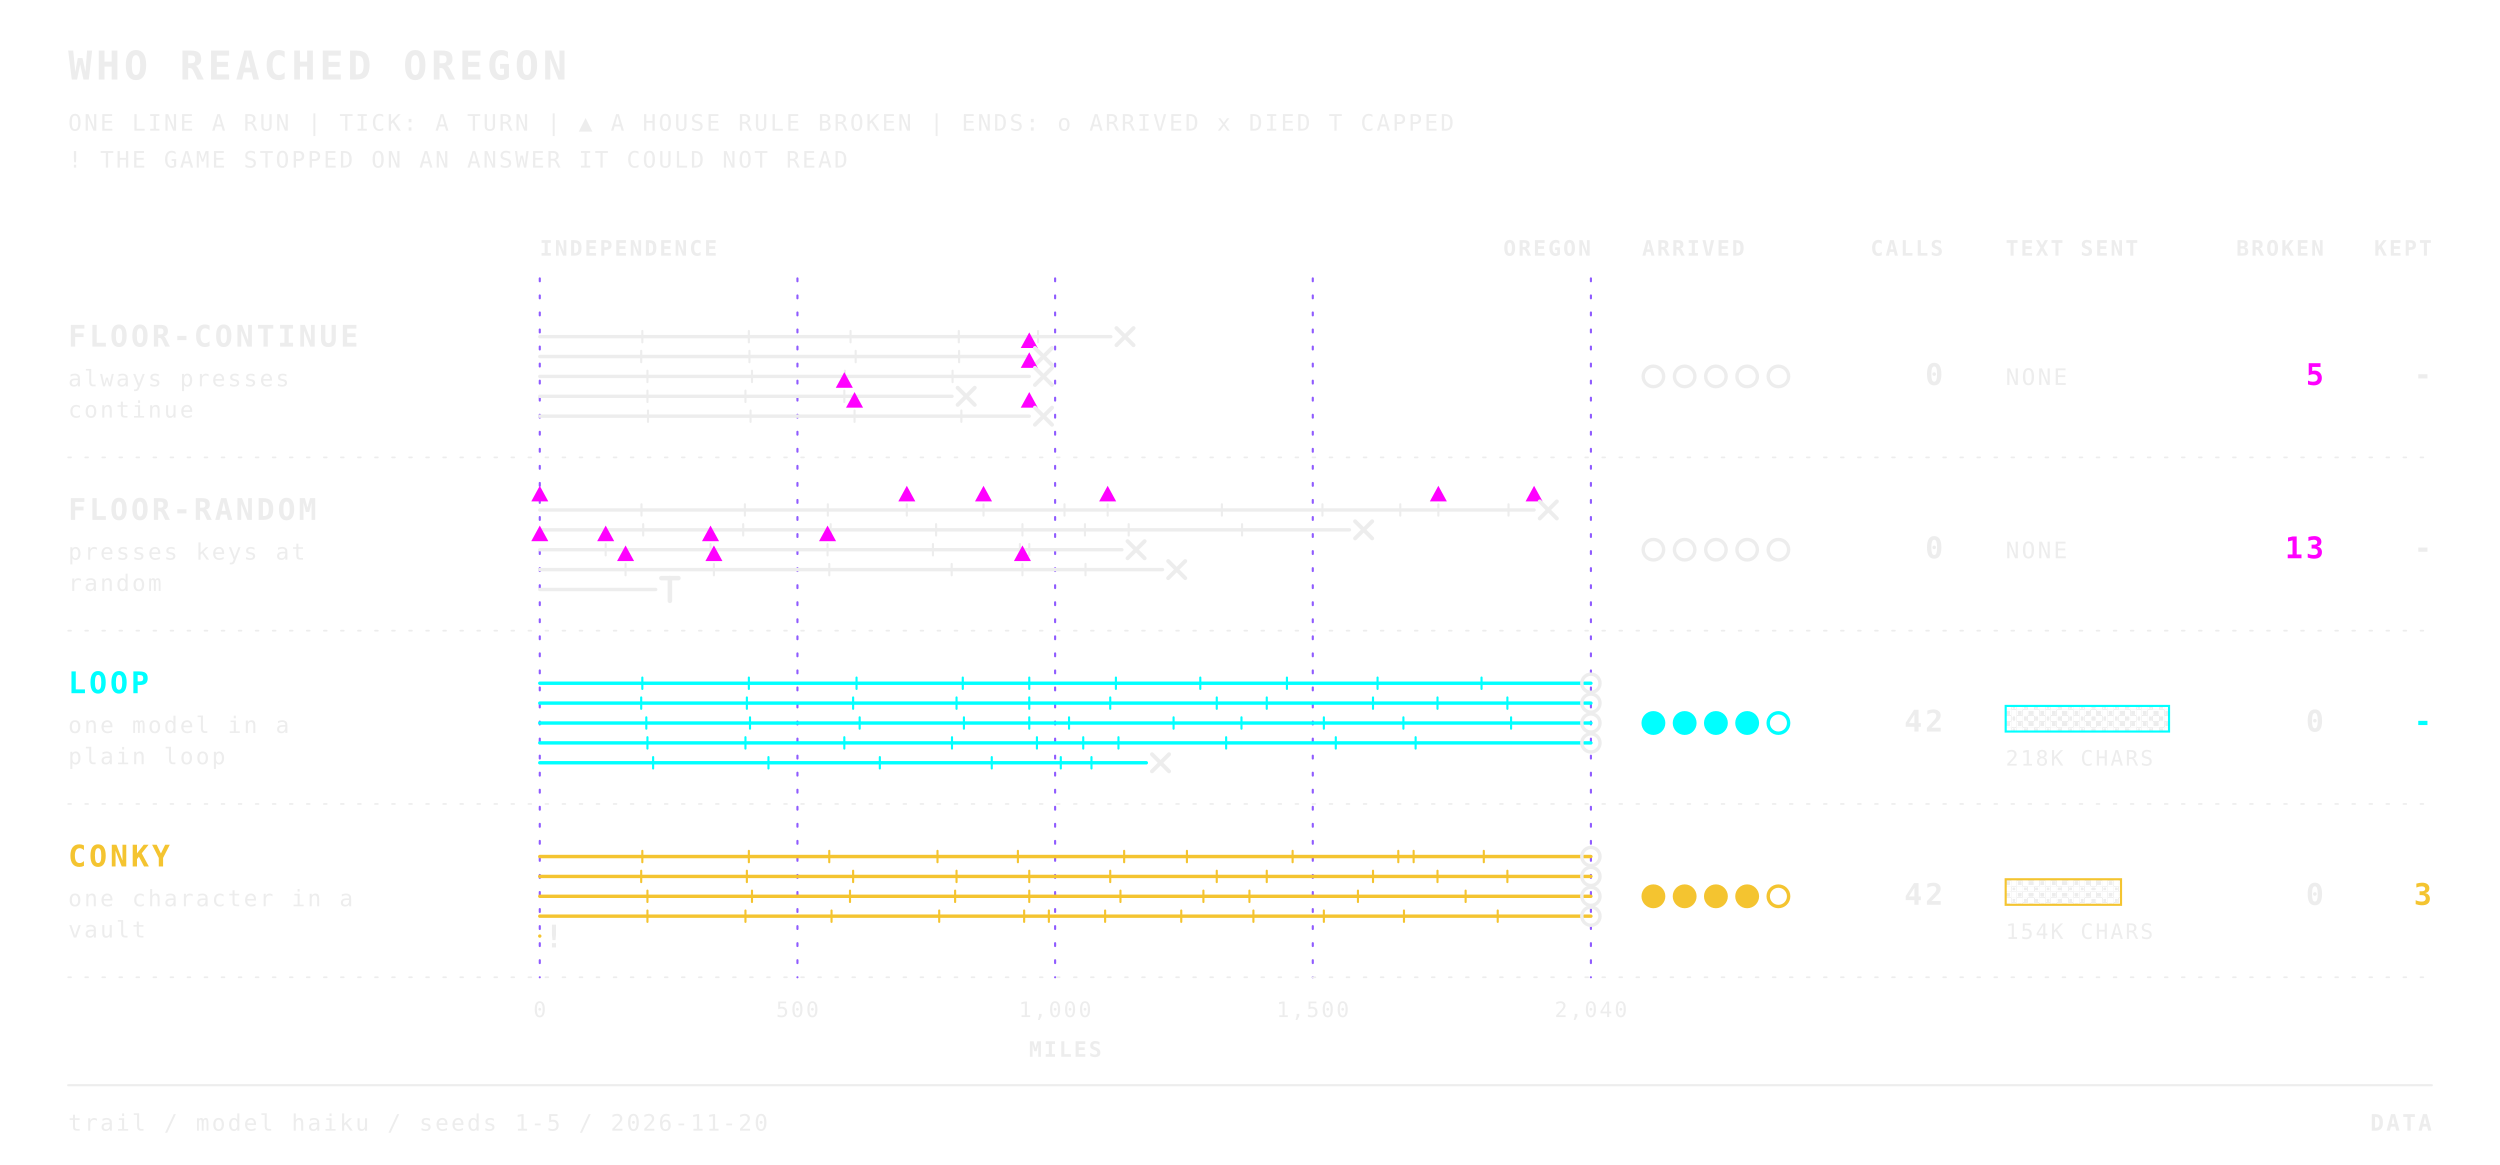
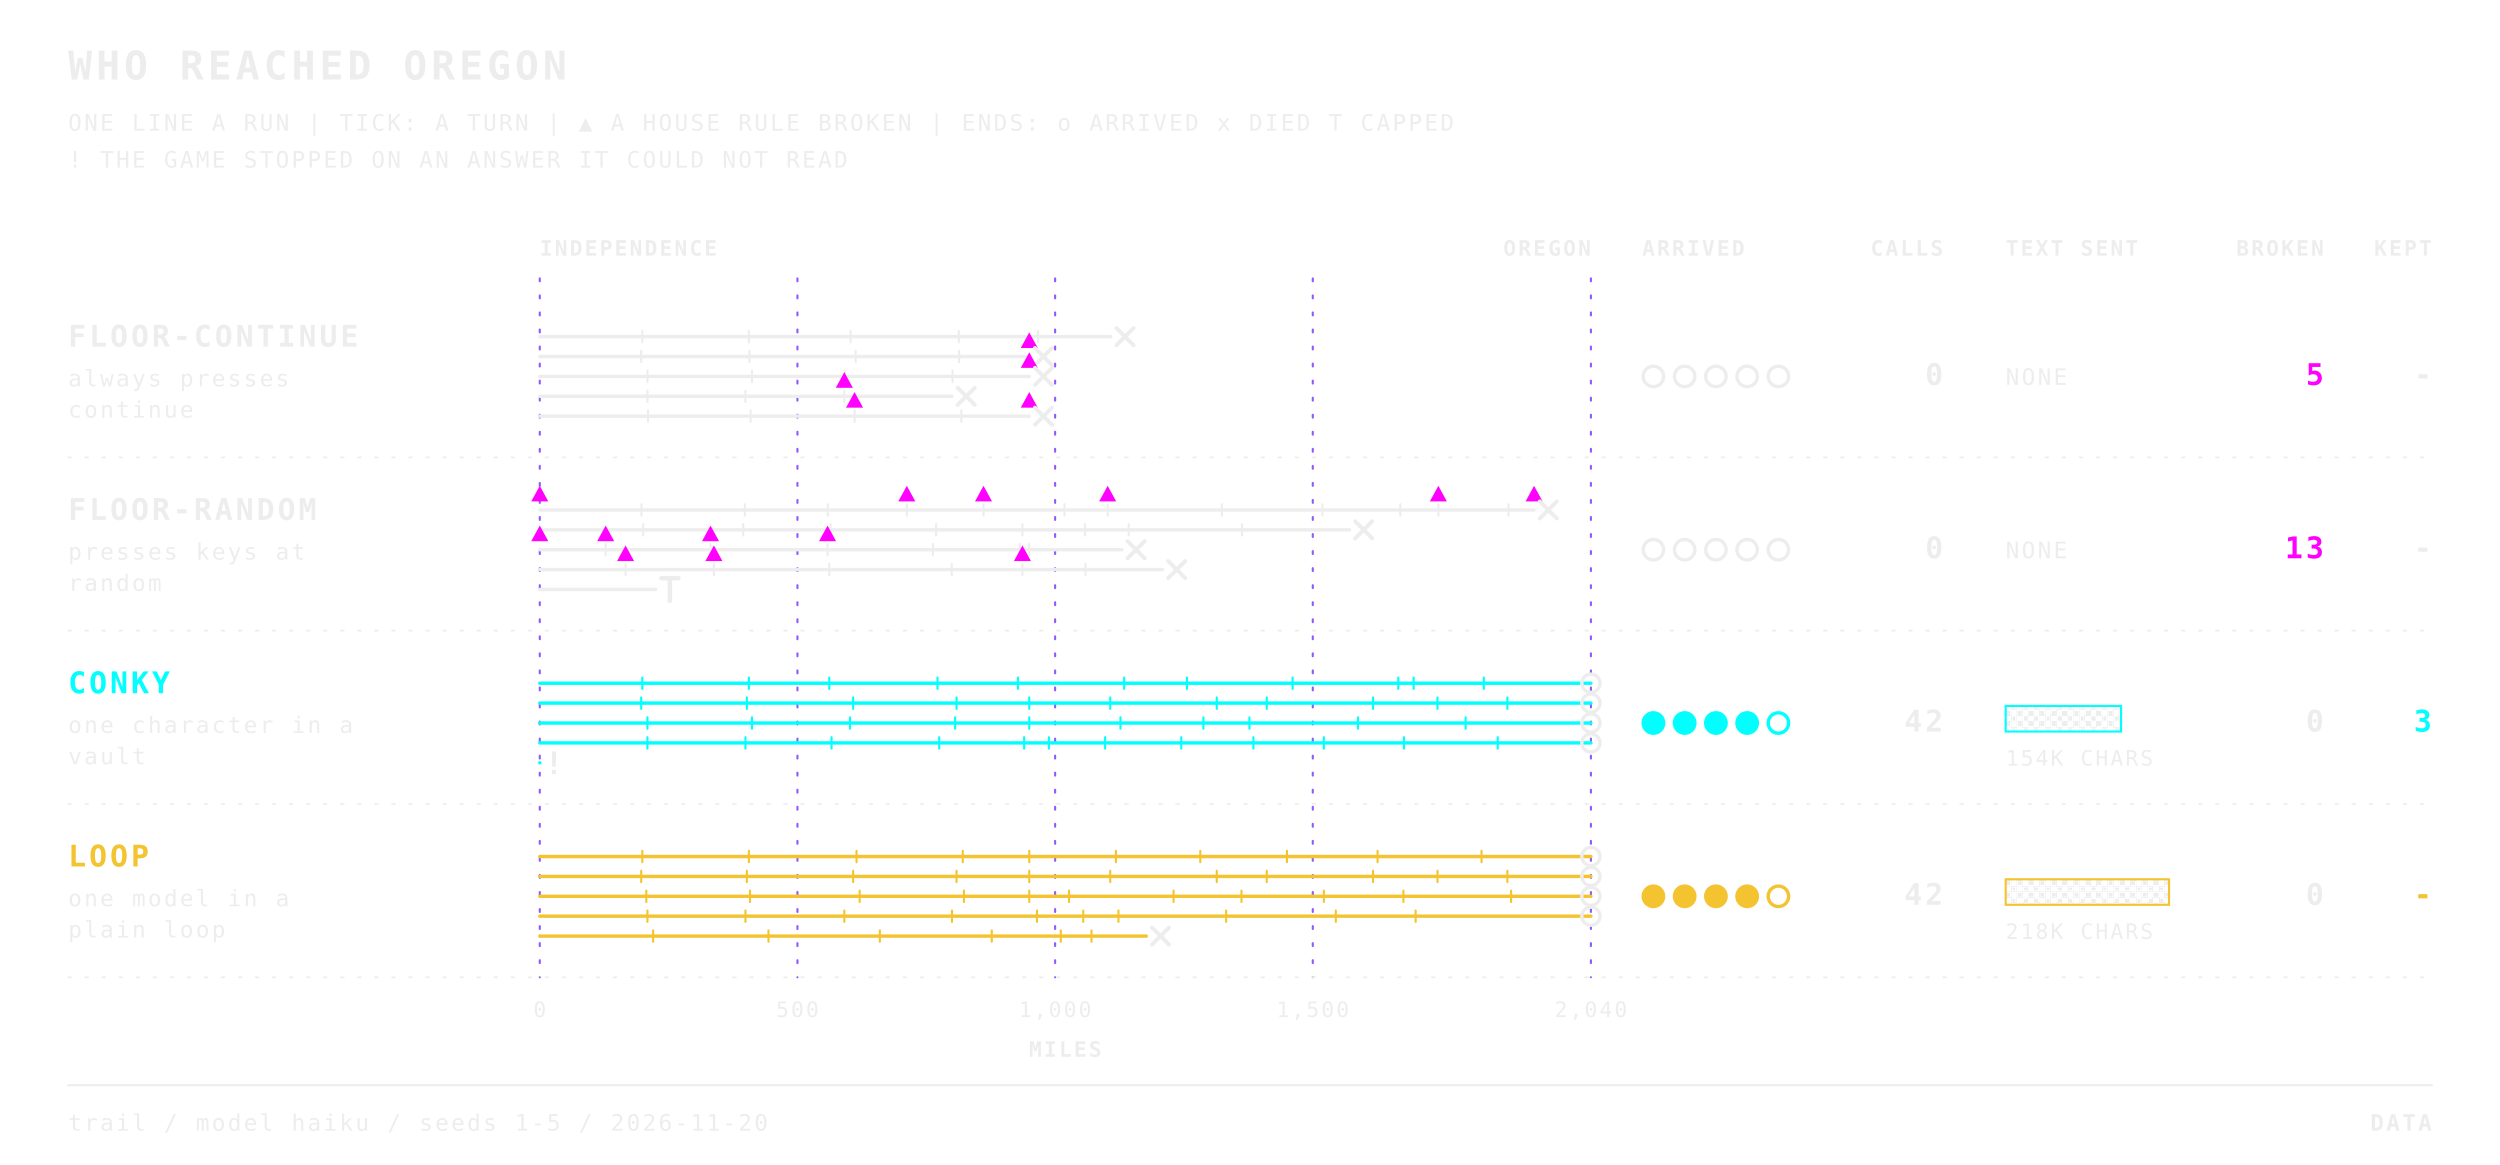
- <svg xmlns="http://www.w3.org/2000/svg" width="880" height="410" viewBox="0 0 880 410" font-family="ui-monospace, SFMono-Regular, Menlo, Consolas, monospace" stroke-linecap="round" letter-spacing=".1em" role="img" aria-label="Where each run ended on the road to Oregon, one row per arm">
+ <svg xmlns="http://www.w3.org/2000/svg" width="880" height="410" viewBox="0 0 880 410" font-family="ui-monospace, SFMono-Regular, Menlo, Consolas, monospace" stroke-linecap="round" letter-spacing=".1em" role="img" aria-label="Where each run ended on the way to Oregon, one row per arm">
  <defs>
    <pattern id="half" width="4" height="4" patternUnits="userSpaceOnUse">
      <path d="M0 0h2v2h-2zM2 2h2v2h-2z" fill="#EDEDED" shape-rendering="crispEdges" />
    </pattern>
  </defs>
  <text x="24.0" y="28.0" font-size="14" text-anchor="start" opacity="1.0" font-weight="bold" fill="#EDEDED">WHO REACHED OREGON</text>
  <text x="24.0" y="46.0" font-size="8" text-anchor="start" opacity="1.0" font-weight="normal" fill="#EDEDED">ONE LINE A RUN | TICK: A TURN | ▲ A HOUSE RULE BROKEN | ENDS: o ARRIVED  x DIED  T CAPPED</text>
  <text x="24.0" y="59.0" font-size="8" text-anchor="start" opacity="1.0" font-weight="normal" fill="#EDEDED">!  THE GAME STOPPED ON AN ANSWER IT COULD NOT READ</text>
  <line x1="24.0" y1="382.0" x2="856.0" y2="382.0" stroke="#EDEDED" stroke-width="0.75" opacity="1.0" />
  <text x="24.0" y="398.0" font-size="8" text-anchor="start" opacity="1.0" font-weight="normal" fill="#EDEDED">trail / model haiku / seeds 1-5 / 2026-11-20</text>
  <text x="856.0" y="398.0" font-size="8" text-anchor="end" opacity="1.0" font-weight="bold" fill="#EDEDED">DATA</text>
  <text x="578.0" y="90.0" font-size="7.5" text-anchor="start" opacity="1.0" font-weight="bold" fill="#EDEDED">ARRIVED</text>
  <text x="684.0" y="90.0" font-size="7.5" text-anchor="end" opacity="1.0" font-weight="bold" fill="#EDEDED">CALLS</text>
  <text x="706.0" y="90.0" font-size="7.5" text-anchor="start" opacity="1.0" font-weight="bold" fill="#EDEDED">TEXT SENT</text>
  <text x="818.0" y="90.0" font-size="7.5" text-anchor="end" opacity="1.0" font-weight="bold" fill="#EDEDED">BROKEN</text>
  <text x="856.0" y="90.0" font-size="7.5" text-anchor="end" opacity="1.0" font-weight="bold" fill="#EDEDED">KEPT</text>
  <text x="190.0" y="90.0" font-size="7.5" text-anchor="start" opacity="1.0" font-weight="bold" fill="#EDEDED">INDEPENDENCE</text>
  <text x="560.0" y="90.0" font-size="7.5" text-anchor="end" opacity="1.0" font-weight="bold" fill="#EDEDED">OREGON</text>
  <line x1="190.0" y1="98.0" x2="190.0" y2="344.0" stroke="#8F5BFF" stroke-width="0.75" opacity="1.0" stroke-dasharray="1 5" />
  <text x="190.0" y="358.0" font-size="7.5" text-anchor="middle" opacity="1.0" font-weight="normal" fill="#EDEDED">0</text>
  <line x1="280.7" y1="98.0" x2="280.7" y2="344.0" stroke="#8F5BFF" stroke-width="0.75" opacity="1.0" stroke-dasharray="1 5" />
  <text x="280.7" y="358.0" font-size="7.5" text-anchor="middle" opacity="1.0" font-weight="normal" fill="#EDEDED">500</text>
  <line x1="371.4" y1="98.0" x2="371.4" y2="344.0" stroke="#8F5BFF" stroke-width="0.75" opacity="1.0" stroke-dasharray="1 5" />
  <text x="371.4" y="358.0" font-size="7.5" text-anchor="middle" opacity="1.0" font-weight="normal" fill="#EDEDED">1,000</text>
  <line x1="462.1" y1="98.0" x2="462.1" y2="344.0" stroke="#8F5BFF" stroke-width="0.75" opacity="1.0" stroke-dasharray="1 5" />
  <text x="462.1" y="358.0" font-size="7.5" text-anchor="middle" opacity="1.0" font-weight="normal" fill="#EDEDED">1,500</text>
  <line x1="560.0" y1="98.0" x2="560.0" y2="344.0" stroke="#8F5BFF" stroke-width="0.75" opacity="1.0" stroke-dasharray="1 5" />
  <text x="560.0" y="358.0" font-size="7.5" text-anchor="middle" opacity="1.0" font-weight="normal" fill="#EDEDED">2,040</text>
  <text x="375.0" y="372.0" font-size="7.5" text-anchor="middle" opacity="1.0" font-weight="bold" fill="#EDEDED">MILES</text>
  <line x1="24.0" y1="161.0" x2="856.0" y2="161.0" stroke="#EDEDED" stroke-width="0.6" opacity="1.0" stroke-dasharray="1 5" />
  <text x="24.0" y="122.0" font-size="10.5" text-anchor="start" opacity="1.0" font-weight="bold" fill="#EDEDED">FLOOR-CONTINUE</text>
  <text x="24.0" y="136.0" font-size="8" text-anchor="start" opacity="1.0" font-weight="normal" fill="#EDEDED">always presses</text>
  <text x="24.0" y="147.0" font-size="8" text-anchor="start" opacity="1.0" font-weight="normal" fill="#EDEDED">continue</text>
  <line x1="190.0" y1="118.5" x2="391.0" y2="118.5" stroke="#EDEDED" stroke-width="1.2" opacity="1.0" />
  <line x1="226.1" y1="116.5" x2="226.1" y2="120.5" stroke="#EDEDED" stroke-width="0.75" opacity="1.0" />
  <line x1="263.6" y1="116.5" x2="263.6" y2="120.5" stroke="#EDEDED" stroke-width="0.75" opacity="1.0" />
  <line x1="299.4" y1="116.5" x2="299.4" y2="120.5" stroke="#EDEDED" stroke-width="0.75" opacity="1.0" />
  <line x1="337.5" y1="116.5" x2="337.5" y2="120.5" stroke="#EDEDED" stroke-width="0.75" opacity="1.0" />
  <line x1="365.4" y1="116.5" x2="365.4" y2="120.5" stroke="#EDEDED" stroke-width="0.75" opacity="1.0" />
  <line x1="393.0" y1="115.5" x2="399.0" y2="121.5" stroke="#EDEDED" stroke-width="1.4" opacity="1.0" />
  <line x1="393.0" y1="121.5" x2="399.0" y2="115.5" stroke="#EDEDED" stroke-width="1.4" opacity="1.0" />
  <line x1="190.0" y1="125.5" x2="362.3" y2="125.5" stroke="#EDEDED" stroke-width="1.2" opacity="1.0" />
  <line x1="225.7" y1="123.5" x2="225.7" y2="127.5" stroke="#EDEDED" stroke-width="0.75" opacity="1.0" />
  <line x1="263.8" y1="123.5" x2="263.8" y2="127.5" stroke="#EDEDED" stroke-width="0.75" opacity="1.0" />
  <line x1="301.2" y1="123.5" x2="301.2" y2="127.5" stroke="#EDEDED" stroke-width="0.75" opacity="1.0" />
  <line x1="337.6" y1="123.5" x2="337.6" y2="127.5" stroke="#EDEDED" stroke-width="0.75" opacity="1.0" />
  <path d="M359.3,122.5 h6 l-3,-5.5 Z" fill="#FF00FF" stroke="none" />
  <line x1="364.3" y1="122.5" x2="370.3" y2="128.5" stroke="#EDEDED" stroke-width="1.4" opacity="1.0" />
  <line x1="364.3" y1="128.5" x2="370.3" y2="122.5" stroke="#EDEDED" stroke-width="1.4" opacity="1.0" />
  <line x1="190.0" y1="132.5" x2="362.3" y2="132.5" stroke="#EDEDED" stroke-width="1.2" opacity="1.0" />
  <line x1="227.9" y1="130.5" x2="227.9" y2="134.5" stroke="#EDEDED" stroke-width="0.75" opacity="1.0" />
  <line x1="264.7" y1="130.5" x2="264.7" y2="134.5" stroke="#EDEDED" stroke-width="0.75" opacity="1.0" />
  <line x1="297.4" y1="130.5" x2="297.4" y2="134.5" stroke="#EDEDED" stroke-width="0.75" opacity="1.0" />
  <line x1="335.3" y1="130.5" x2="335.3" y2="134.5" stroke="#EDEDED" stroke-width="0.75" opacity="1.0" />
  <path d="M359.3,129.5 h6 l-3,-5.5 Z" fill="#FF00FF" stroke="none" />
  <line x1="364.3" y1="129.5" x2="370.3" y2="135.5" stroke="#EDEDED" stroke-width="1.4" opacity="1.0" />
  <line x1="364.3" y1="135.5" x2="370.3" y2="129.5" stroke="#EDEDED" stroke-width="1.4" opacity="1.0" />
  <line x1="190.0" y1="139.5" x2="335.1" y2="139.5" stroke="#EDEDED" stroke-width="1.2" opacity="1.0" />
  <line x1="227.9" y1="137.5" x2="227.9" y2="141.5" stroke="#EDEDED" stroke-width="0.75" opacity="1.0" />
  <line x1="262.4" y1="137.5" x2="262.4" y2="141.5" stroke="#EDEDED" stroke-width="0.75" opacity="1.0" />
  <line x1="297.2" y1="137.5" x2="297.2" y2="141.5" stroke="#EDEDED" stroke-width="0.75" opacity="1.0" />
  <path d="M294.2,136.5 h6 l-3,-5.5 Z" fill="#FF00FF" stroke="none" />
  <line x1="337.1" y1="136.5" x2="343.1" y2="142.5" stroke="#EDEDED" stroke-width="1.4" opacity="1.0" />
  <line x1="337.1" y1="142.5" x2="343.1" y2="136.5" stroke="#EDEDED" stroke-width="1.4" opacity="1.0" />
  <line x1="190.0" y1="146.5" x2="362.3" y2="146.5" stroke="#EDEDED" stroke-width="1.2" opacity="1.0" />
  <line x1="228.1" y1="144.5" x2="228.1" y2="148.5" stroke="#EDEDED" stroke-width="0.75" opacity="1.0" />
  <line x1="264.2" y1="144.5" x2="264.2" y2="148.5" stroke="#EDEDED" stroke-width="0.75" opacity="1.0" />
  <line x1="300.8" y1="144.5" x2="300.8" y2="148.5" stroke="#EDEDED" stroke-width="0.75" opacity="1.0" />
  <line x1="338.4" y1="144.5" x2="338.4" y2="148.5" stroke="#EDEDED" stroke-width="0.75" opacity="1.0" />
  <path d="M297.8,143.5 h6 l-3,-5.5 Z" fill="#FF00FF" stroke="none" />
  <path d="M359.3,143.5 h6 l-3,-5.5 Z" fill="#FF00FF" stroke="none" />
  <line x1="364.3" y1="143.5" x2="370.3" y2="149.5" stroke="#EDEDED" stroke-width="1.4" opacity="1.0" />
  <line x1="364.3" y1="149.5" x2="370.3" y2="143.5" stroke="#EDEDED" stroke-width="1.4" opacity="1.0" />
  <circle cx="582.0" cy="132.5" r="3.6" fill="none" stroke="#EDEDED" stroke-width="1.2" />
  <circle cx="593.0" cy="132.5" r="3.6" fill="none" stroke="#EDEDED" stroke-width="1.2" />
  <circle cx="604.0" cy="132.5" r="3.6" fill="none" stroke="#EDEDED" stroke-width="1.2" />
  <circle cx="615.0" cy="132.5" r="3.6" fill="none" stroke="#EDEDED" stroke-width="1.2" />
  <circle cx="626.0" cy="132.5" r="3.6" fill="none" stroke="#EDEDED" stroke-width="1.2" />
  <text x="684.0" y="135.5" font-size="10.5" text-anchor="end" opacity="1.0" font-weight="bold" fill="#EDEDED">0</text>
  <text x="706.0" y="135.5" font-size="8" text-anchor="start" opacity="1.0" font-weight="normal" fill="#EDEDED">NONE</text>
  <text x="818.0" y="135.5" font-size="10.5" text-anchor="end" opacity="1.0" font-weight="bold" fill="#FF00FF">5</text>
  <text x="856.0" y="135.5" font-size="10.5" text-anchor="end" opacity="1.0" font-weight="bold" fill="#EDEDED">-</text>
  <line x1="24.0" y1="222.0" x2="856.0" y2="222.0" stroke="#EDEDED" stroke-width="0.6" opacity="1.0" stroke-dasharray="1 5" />
  <text x="24.0" y="183.0" font-size="10.5" text-anchor="start" opacity="1.0" font-weight="bold" fill="#EDEDED">FLOOR-RANDOM</text>
  <text x="24.0" y="197.0" font-size="8" text-anchor="start" opacity="1.0" font-weight="normal" fill="#EDEDED">presses keys at</text>
  <text x="24.0" y="208.0" font-size="8" text-anchor="start" opacity="1.0" font-weight="normal" fill="#EDEDED">random</text>
  <line x1="190.0" y1="179.5" x2="540.0" y2="179.5" stroke="#EDEDED" stroke-width="1.2" opacity="1.0" />
  <line x1="225.8" y1="177.5" x2="225.8" y2="181.5" stroke="#EDEDED" stroke-width="0.75" opacity="1.0" />
  <line x1="262.2" y1="177.5" x2="262.2" y2="181.5" stroke="#EDEDED" stroke-width="0.75" opacity="1.0" />
  <line x1="291.4" y1="177.5" x2="291.4" y2="181.5" stroke="#EDEDED" stroke-width="0.75" opacity="1.0" />
  <line x1="319.2" y1="177.5" x2="319.2" y2="181.5" stroke="#EDEDED" stroke-width="0.75" opacity="1.0" />
  <line x1="346.2" y1="177.5" x2="346.2" y2="181.5" stroke="#EDEDED" stroke-width="0.75" opacity="1.0" />
  <line x1="374.7" y1="177.5" x2="374.7" y2="181.5" stroke="#EDEDED" stroke-width="0.75" opacity="1.0" />
  <line x1="389.9" y1="177.5" x2="389.9" y2="181.5" stroke="#EDEDED" stroke-width="0.75" opacity="1.0" />
  <line x1="430.1" y1="177.5" x2="430.1" y2="181.5" stroke="#EDEDED" stroke-width="0.75" opacity="1.0" />
  <line x1="465.5" y1="177.5" x2="465.5" y2="181.5" stroke="#EDEDED" stroke-width="0.75" opacity="1.0" />
  <line x1="492.9" y1="177.5" x2="492.9" y2="181.5" stroke="#EDEDED" stroke-width="0.75" opacity="1.0" />
  <line x1="506.3" y1="177.5" x2="506.3" y2="181.5" stroke="#EDEDED" stroke-width="0.75" opacity="1.0" />
  <line x1="531.0" y1="177.5" x2="531.0" y2="181.5" stroke="#EDEDED" stroke-width="0.75" opacity="1.0" />
  <path d="M187.0,176.5 h6 l-3,-5.5 Z" fill="#FF00FF" stroke="none" />
  <path d="M316.2,176.5 h6 l-3,-5.5 Z" fill="#FF00FF" stroke="none" />
  <path d="M343.2,176.5 h6 l-3,-5.5 Z" fill="#FF00FF" stroke="none" />
  <path d="M386.9,176.5 h6 l-3,-5.5 Z" fill="#FF00FF" stroke="none" />
  <path d="M503.3,176.5 h6 l-3,-5.5 Z" fill="#FF00FF" stroke="none" />
  <path d="M537.0,176.5 h6 l-3,-5.5 Z" fill="#FF00FF" stroke="none" />
  <line x1="542.0" y1="176.5" x2="548.0" y2="182.5" stroke="#EDEDED" stroke-width="1.4" opacity="1.0" />
  <line x1="542.0" y1="182.5" x2="548.0" y2="176.5" stroke="#EDEDED" stroke-width="1.4" opacity="1.0" />
  <line x1="190.0" y1="186.5" x2="475.0" y2="186.5" stroke="#EDEDED" stroke-width="1.2" opacity="1.0" />
  <line x1="226.4" y1="184.5" x2="226.4" y2="188.5" stroke="#EDEDED" stroke-width="0.75" opacity="1.0" />
  <line x1="261.6" y1="184.5" x2="261.6" y2="188.5" stroke="#EDEDED" stroke-width="0.75" opacity="1.0" />
  <line x1="292.4" y1="184.5" x2="292.4" y2="188.5" stroke="#EDEDED" stroke-width="0.75" opacity="1.0" />
  <line x1="329.5" y1="184.5" x2="329.5" y2="188.5" stroke="#EDEDED" stroke-width="0.75" opacity="1.0" />
  <line x1="359.9" y1="184.5" x2="359.9" y2="188.5" stroke="#EDEDED" stroke-width="0.75" opacity="1.0" />
  <line x1="381.9" y1="184.5" x2="381.9" y2="188.5" stroke="#EDEDED" stroke-width="0.75" opacity="1.0" />
  <line x1="397.3" y1="184.5" x2="397.3" y2="188.5" stroke="#EDEDED" stroke-width="0.75" opacity="1.0" />
  <line x1="437.2" y1="184.5" x2="437.2" y2="188.5" stroke="#EDEDED" stroke-width="0.75" opacity="1.0" />
  <line x1="477.0" y1="183.5" x2="483.0" y2="189.5" stroke="#EDEDED" stroke-width="1.4" opacity="1.0" />
  <line x1="477.0" y1="189.5" x2="483.0" y2="183.5" stroke="#EDEDED" stroke-width="1.4" opacity="1.0" />
  <line x1="190.0" y1="193.5" x2="394.9" y2="193.5" stroke="#EDEDED" stroke-width="1.2" opacity="1.0" />
  <line x1="213.2" y1="191.5" x2="213.2" y2="195.5" stroke="#EDEDED" stroke-width="0.75" opacity="1.0" />
  <line x1="250.1" y1="191.5" x2="250.1" y2="195.5" stroke="#EDEDED" stroke-width="0.75" opacity="1.0" />
  <line x1="291.3" y1="191.5" x2="291.3" y2="195.5" stroke="#EDEDED" stroke-width="0.75" opacity="1.0" />
  <line x1="328.4" y1="191.5" x2="328.4" y2="195.5" stroke="#EDEDED" stroke-width="0.75" opacity="1.0" />
  <line x1="359.0" y1="191.5" x2="359.0" y2="195.5" stroke="#EDEDED" stroke-width="0.75" opacity="1.0" />
  <line x1="362.3" y1="191.5" x2="362.3" y2="195.5" stroke="#EDEDED" stroke-width="0.75" opacity="1.0" />
  <path d="M187.0,190.5 h6 l-3,-5.5 Z" fill="#FF00FF" stroke="none" />
  <path d="M210.2,190.5 h6 l-3,-5.5 Z" fill="#FF00FF" stroke="none" />
  <path d="M247.1,190.5 h6 l-3,-5.5 Z" fill="#FF00FF" stroke="none" />
  <path d="M288.3,190.5 h6 l-3,-5.5 Z" fill="#FF00FF" stroke="none" />
  <line x1="396.9" y1="190.5" x2="402.9" y2="196.5" stroke="#EDEDED" stroke-width="1.4" opacity="1.0" />
  <line x1="396.9" y1="196.5" x2="402.9" y2="190.5" stroke="#EDEDED" stroke-width="1.4" opacity="1.0" />
  <line x1="190.0" y1="200.5" x2="409.2" y2="200.5" stroke="#EDEDED" stroke-width="1.2" opacity="1.0" />
  <line x1="220.2" y1="198.5" x2="220.2" y2="202.5" stroke="#EDEDED" stroke-width="0.75" opacity="1.0" />
  <line x1="251.3" y1="198.5" x2="251.3" y2="202.5" stroke="#EDEDED" stroke-width="0.75" opacity="1.0" />
  <line x1="291.9" y1="198.5" x2="291.9" y2="202.5" stroke="#EDEDED" stroke-width="0.75" opacity="1.0" />
  <line x1="335.0" y1="198.5" x2="335.0" y2="202.5" stroke="#EDEDED" stroke-width="0.75" opacity="1.0" />
  <line x1="359.9" y1="198.5" x2="359.9" y2="202.5" stroke="#EDEDED" stroke-width="0.75" opacity="1.0" />
  <line x1="382.1" y1="198.5" x2="382.1" y2="202.5" stroke="#EDEDED" stroke-width="0.75" opacity="1.0" />
  <path d="M217.2,197.5 h6 l-3,-5.5 Z" fill="#FF00FF" stroke="none" />
  <path d="M248.3,197.5 h6 l-3,-5.5 Z" fill="#FF00FF" stroke="none" />
  <path d="M356.9,197.5 h6 l-3,-5.5 Z" fill="#FF00FF" stroke="none" />
  <line x1="411.2" y1="197.5" x2="417.2" y2="203.5" stroke="#EDEDED" stroke-width="1.4" opacity="1.0" />
  <line x1="411.2" y1="203.5" x2="417.2" y2="197.5" stroke="#EDEDED" stroke-width="1.4" opacity="1.0" />
  <line x1="190.0" y1="207.5" x2="230.8" y2="207.5" stroke="#EDEDED" stroke-width="1.2" opacity="1.0" />
  <line x1="235.8" y1="203.5" x2="235.8" y2="211.5" stroke="#EDEDED" stroke-width="1.6" opacity="1.0" />
  <line x1="232.8" y1="203.5" x2="238.8" y2="203.5" stroke="#EDEDED" stroke-width="1.6" opacity="1.0" />
  <circle cx="582.0" cy="193.5" r="3.6" fill="none" stroke="#EDEDED" stroke-width="1.2" />
  <circle cx="593.0" cy="193.5" r="3.6" fill="none" stroke="#EDEDED" stroke-width="1.2" />
  <circle cx="604.0" cy="193.5" r="3.6" fill="none" stroke="#EDEDED" stroke-width="1.2" />
  <circle cx="615.0" cy="193.5" r="3.6" fill="none" stroke="#EDEDED" stroke-width="1.2" />
  <circle cx="626.0" cy="193.5" r="3.6" fill="none" stroke="#EDEDED" stroke-width="1.2" />
  <text x="684.0" y="196.5" font-size="10.5" text-anchor="end" opacity="1.0" font-weight="bold" fill="#EDEDED">0</text>
  <text x="706.0" y="196.5" font-size="8" text-anchor="start" opacity="1.0" font-weight="normal" fill="#EDEDED">NONE</text>
  <text x="818.0" y="196.5" font-size="10.5" text-anchor="end" opacity="1.0" font-weight="bold" fill="#FF00FF">13</text>
  <text x="856.0" y="196.5" font-size="10.5" text-anchor="end" opacity="1.0" font-weight="bold" fill="#EDEDED">-</text>
  <line x1="24.0" y1="283.0" x2="856.0" y2="283.0" stroke="#EDEDED" stroke-width="0.6" opacity="1.0" stroke-dasharray="1 5" />
-   <text x="24.0" y="244.0" font-size="10.5" text-anchor="start" opacity="1.0" font-weight="bold" fill="#00FFFF">LOOP</text>
-   <text x="24.0" y="258.0" font-size="8" text-anchor="start" opacity="1.0" font-weight="normal" fill="#EDEDED">one model in a</text>
-   <text x="24.0" y="269.0" font-size="8" text-anchor="start" opacity="1.0" font-weight="normal" fill="#EDEDED">plain loop</text>
+   <text x="24.0" y="244.0" font-size="10.5" text-anchor="start" opacity="1.0" font-weight="bold" fill="#00FFFF">CONKY</text>
+   <text x="24.0" y="258.0" font-size="8" text-anchor="start" opacity="1.0" font-weight="normal" fill="#EDEDED">one character in a</text>
+   <text x="24.0" y="269.0" font-size="8" text-anchor="start" opacity="1.0" font-weight="normal" fill="#EDEDED">vault</text>
  <line x1="190.0" y1="240.5" x2="560.0" y2="240.5" stroke="#00FFFF" stroke-width="1.2" opacity="1.0" />
  <line x1="226.1" y1="238.5" x2="226.1" y2="242.5" stroke="#00FFFF" stroke-width="0.75" opacity="1.0" />
  <line x1="263.6" y1="238.5" x2="263.6" y2="242.5" stroke="#00FFFF" stroke-width="0.75" opacity="1.0" />
-   <line x1="301.5" y1="238.5" x2="301.5" y2="242.5" stroke="#00FFFF" stroke-width="0.75" opacity="1.0" />
-   <line x1="338.9" y1="238.5" x2="338.9" y2="242.5" stroke="#00FFFF" stroke-width="0.75" opacity="1.0" />
-   <line x1="362.3" y1="238.5" x2="362.3" y2="242.5" stroke="#00FFFF" stroke-width="0.75" opacity="1.0" />
-   <line x1="392.8" y1="238.5" x2="392.8" y2="242.5" stroke="#00FFFF" stroke-width="0.75" opacity="1.0" />
-   <line x1="422.5" y1="238.5" x2="422.5" y2="242.5" stroke="#00FFFF" stroke-width="0.75" opacity="1.0" />
-   <line x1="453.0" y1="238.5" x2="453.0" y2="242.5" stroke="#00FFFF" stroke-width="0.75" opacity="1.0" />
-   <line x1="484.9" y1="238.5" x2="484.9" y2="242.5" stroke="#00FFFF" stroke-width="0.75" opacity="1.0" />
-   <line x1="521.5" y1="238.5" x2="521.5" y2="242.5" stroke="#00FFFF" stroke-width="0.75" opacity="1.0" />
+   <line x1="291.9" y1="238.5" x2="291.9" y2="242.5" stroke="#00FFFF" stroke-width="0.75" opacity="1.0" />
+   <line x1="330.0" y1="238.5" x2="330.0" y2="242.5" stroke="#00FFFF" stroke-width="0.75" opacity="1.0" />
+   <line x1="358.3" y1="238.5" x2="358.3" y2="242.5" stroke="#00FFFF" stroke-width="0.75" opacity="1.0" />
+   <line x1="395.7" y1="238.5" x2="395.7" y2="242.5" stroke="#00FFFF" stroke-width="0.75" opacity="1.0" />
+   <line x1="417.8" y1="238.5" x2="417.8" y2="242.5" stroke="#00FFFF" stroke-width="0.75" opacity="1.0" />
+   <line x1="455.0" y1="238.5" x2="455.0" y2="242.5" stroke="#00FFFF" stroke-width="0.75" opacity="1.0" />
+   <line x1="492.2" y1="238.5" x2="492.2" y2="242.5" stroke="#00FFFF" stroke-width="0.75" opacity="1.0" />
+   <line x1="497.6" y1="238.5" x2="497.6" y2="242.5" stroke="#00FFFF" stroke-width="0.75" opacity="1.0" />
+   <line x1="522.3" y1="238.5" x2="522.3" y2="242.5" stroke="#00FFFF" stroke-width="0.75" opacity="1.0" />
  <circle cx="560.0" cy="240.5" r="3.2" fill="none" stroke="#EDEDED" stroke-width="1.2" opacity="1.0" />
  <line x1="190.0" y1="247.5" x2="560.0" y2="247.5" stroke="#00FFFF" stroke-width="1.2" opacity="1.0" />
  <line x1="225.7" y1="245.5" x2="225.7" y2="249.5" stroke="#00FFFF" stroke-width="0.75" opacity="1.0" />
  <line x1="262.9" y1="245.5" x2="262.9" y2="249.5" stroke="#00FFFF" stroke-width="0.75" opacity="1.0" />
  <line x1="300.3" y1="245.5" x2="300.3" y2="249.5" stroke="#00FFFF" stroke-width="0.75" opacity="1.0" />
  <line x1="336.7" y1="245.5" x2="336.7" y2="249.5" stroke="#00FFFF" stroke-width="0.75" opacity="1.0" />
  <line x1="362.3" y1="245.5" x2="362.3" y2="249.5" stroke="#00FFFF" stroke-width="0.75" opacity="1.0" />
  <line x1="390.8" y1="245.5" x2="390.8" y2="249.5" stroke="#00FFFF" stroke-width="0.75" opacity="1.0" />
  <line x1="428.3" y1="245.5" x2="428.3" y2="249.5" stroke="#00FFFF" stroke-width="0.75" opacity="1.0" />
  <line x1="445.9" y1="245.5" x2="445.9" y2="249.5" stroke="#00FFFF" stroke-width="0.75" opacity="1.0" />
  <line x1="483.3" y1="245.5" x2="483.3" y2="249.5" stroke="#00FFFF" stroke-width="0.75" opacity="1.0" />
  <line x1="506.0" y1="245.5" x2="506.0" y2="249.5" stroke="#00FFFF" stroke-width="0.75" opacity="1.0" />
  <line x1="530.6" y1="245.5" x2="530.6" y2="249.5" stroke="#00FFFF" stroke-width="0.75" opacity="1.0" />
  <circle cx="560.0" cy="247.5" r="3.2" fill="none" stroke="#EDEDED" stroke-width="1.2" opacity="1.0" />
  <line x1="190.0" y1="254.5" x2="560.0" y2="254.5" stroke="#00FFFF" stroke-width="1.2" opacity="1.0" />
-   <line x1="227.5" y1="252.5" x2="227.5" y2="256.5" stroke="#00FFFF" stroke-width="0.75" opacity="1.0" />
-   <line x1="264.0" y1="252.5" x2="264.0" y2="256.5" stroke="#00FFFF" stroke-width="0.75" opacity="1.0" />
-   <line x1="302.6" y1="252.5" x2="302.6" y2="256.5" stroke="#00FFFF" stroke-width="0.75" opacity="1.0" />
-   <line x1="339.3" y1="252.5" x2="339.3" y2="256.5" stroke="#00FFFF" stroke-width="0.75" opacity="1.0" />
+   <line x1="227.9" y1="252.5" x2="227.9" y2="256.5" stroke="#00FFFF" stroke-width="0.75" opacity="1.0" />
+   <line x1="264.7" y1="252.5" x2="264.7" y2="256.5" stroke="#00FFFF" stroke-width="0.75" opacity="1.0" />
+   <line x1="299.2" y1="252.5" x2="299.2" y2="256.5" stroke="#00FFFF" stroke-width="0.75" opacity="1.0" />
+   <line x1="336.2" y1="252.5" x2="336.2" y2="256.5" stroke="#00FFFF" stroke-width="0.75" opacity="1.0" />
  <line x1="362.3" y1="252.5" x2="362.3" y2="256.5" stroke="#00FFFF" stroke-width="0.75" opacity="1.0" />
-   <line x1="376.3" y1="252.5" x2="376.3" y2="256.5" stroke="#00FFFF" stroke-width="0.75" opacity="1.0" />
-   <line x1="413.1" y1="252.5" x2="413.1" y2="256.5" stroke="#00FFFF" stroke-width="0.75" opacity="1.0" />
-   <line x1="437.0" y1="252.5" x2="437.0" y2="256.5" stroke="#00FFFF" stroke-width="0.75" opacity="1.0" />
-   <line x1="466.0" y1="252.5" x2="466.0" y2="256.5" stroke="#00FFFF" stroke-width="0.75" opacity="1.0" />
-   <line x1="494.0" y1="252.5" x2="494.0" y2="256.5" stroke="#00FFFF" stroke-width="0.75" opacity="1.0" />
-   <line x1="531.9" y1="252.5" x2="531.9" y2="256.5" stroke="#00FFFF" stroke-width="0.75" opacity="1.0" />
+   <line x1="394.4" y1="252.5" x2="394.4" y2="256.5" stroke="#00FFFF" stroke-width="0.75" opacity="1.0" />
+   <line x1="423.6" y1="252.5" x2="423.6" y2="256.5" stroke="#00FFFF" stroke-width="0.75" opacity="1.0" />
+   <line x1="439.8" y1="252.5" x2="439.8" y2="256.5" stroke="#00FFFF" stroke-width="0.75" opacity="1.0" />
+   <line x1="478.0" y1="252.5" x2="478.0" y2="256.5" stroke="#00FFFF" stroke-width="0.75" opacity="1.0" />
+   <line x1="515.9" y1="252.5" x2="515.9" y2="256.5" stroke="#00FFFF" stroke-width="0.75" opacity="1.0" />
  <circle cx="560.0" cy="254.5" r="3.2" fill="none" stroke="#EDEDED" stroke-width="1.2" opacity="1.0" />
  <line x1="190.0" y1="261.5" x2="560.0" y2="261.5" stroke="#00FFFF" stroke-width="1.2" opacity="1.0" />
  <line x1="227.9" y1="259.5" x2="227.9" y2="263.5" stroke="#00FFFF" stroke-width="0.75" opacity="1.0" />
  <line x1="262.4" y1="259.5" x2="262.4" y2="263.5" stroke="#00FFFF" stroke-width="0.75" opacity="1.0" />
-   <line x1="297.2" y1="259.5" x2="297.2" y2="263.5" stroke="#00FFFF" stroke-width="0.75" opacity="1.0" />
-   <line x1="335.1" y1="259.5" x2="335.1" y2="263.5" stroke="#00FFFF" stroke-width="0.75" opacity="1.0" />
-   <line x1="365.0" y1="259.5" x2="365.0" y2="263.5" stroke="#00FFFF" stroke-width="0.75" opacity="1.0" />
-   <line x1="381.3" y1="259.5" x2="381.3" y2="263.5" stroke="#00FFFF" stroke-width="0.75" opacity="1.0" />
-   <line x1="393.7" y1="259.5" x2="393.7" y2="263.5" stroke="#00FFFF" stroke-width="0.75" opacity="1.0" />
-   <line x1="431.6" y1="259.5" x2="431.6" y2="263.5" stroke="#00FFFF" stroke-width="0.75" opacity="1.0" />
-   <line x1="470.2" y1="259.5" x2="470.2" y2="263.5" stroke="#00FFFF" stroke-width="0.75" opacity="1.0" />
-   <line x1="498.3" y1="259.5" x2="498.3" y2="263.5" stroke="#00FFFF" stroke-width="0.75" opacity="1.0" />
+   <line x1="292.7" y1="259.5" x2="292.7" y2="263.5" stroke="#00FFFF" stroke-width="0.75" opacity="1.0" />
+   <line x1="330.6" y1="259.5" x2="330.6" y2="263.5" stroke="#00FFFF" stroke-width="0.75" opacity="1.0" />
+   <line x1="360.5" y1="259.5" x2="360.5" y2="263.5" stroke="#00FFFF" stroke-width="0.75" opacity="1.0" />
+   <line x1="369.2" y1="259.5" x2="369.2" y2="263.5" stroke="#00FFFF" stroke-width="0.75" opacity="1.0" />
+   <line x1="389.0" y1="259.5" x2="389.0" y2="263.5" stroke="#00FFFF" stroke-width="0.75" opacity="1.0" />
+   <line x1="415.8" y1="259.5" x2="415.8" y2="263.5" stroke="#00FFFF" stroke-width="0.75" opacity="1.0" />
+   <line x1="441.2" y1="259.5" x2="441.2" y2="263.5" stroke="#00FFFF" stroke-width="0.75" opacity="1.0" />
+   <line x1="466.0" y1="259.5" x2="466.0" y2="263.5" stroke="#00FFFF" stroke-width="0.75" opacity="1.0" />
+   <line x1="494.2" y1="259.5" x2="494.2" y2="263.5" stroke="#00FFFF" stroke-width="0.75" opacity="1.0" />
+   <line x1="527.2" y1="259.5" x2="527.2" y2="263.5" stroke="#00FFFF" stroke-width="0.75" opacity="1.0" />
  <circle cx="560.0" cy="261.5" r="3.2" fill="none" stroke="#EDEDED" stroke-width="1.2" opacity="1.0" />
-   <line x1="190.0" y1="268.5" x2="403.5" y2="268.5" stroke="#00FFFF" stroke-width="1.2" opacity="1.0" />
-   <line x1="229.9" y1="266.5" x2="229.9" y2="270.5" stroke="#00FFFF" stroke-width="0.75" opacity="1.0" />
-   <line x1="270.5" y1="266.5" x2="270.5" y2="270.5" stroke="#00FFFF" stroke-width="0.75" opacity="1.0" />
-   <line x1="309.7" y1="266.5" x2="309.7" y2="270.5" stroke="#00FFFF" stroke-width="0.75" opacity="1.0" />
-   <line x1="349.1" y1="266.5" x2="349.1" y2="270.5" stroke="#00FFFF" stroke-width="0.75" opacity="1.0" />
-   <line x1="373.4" y1="266.5" x2="373.4" y2="270.5" stroke="#00FFFF" stroke-width="0.75" opacity="1.0" />
-   <line x1="384.2" y1="266.5" x2="384.2" y2="270.5" stroke="#00FFFF" stroke-width="0.75" opacity="1.0" />
-   <line x1="405.5" y1="265.5" x2="411.5" y2="271.5" stroke="#EDEDED" stroke-width="1.4" opacity="1.0" />
-   <line x1="405.5" y1="271.5" x2="411.5" y2="265.5" stroke="#EDEDED" stroke-width="1.4" opacity="1.0" />
+   <line x1="190.0" y1="268.5" x2="190.0" y2="268.5" stroke="#00FFFF" stroke-width="1.2" opacity="1.0" />
+   <text x="195.0" y="272.5" font-size="11" text-anchor="middle" opacity="1.0" font-weight="bold" fill="#EDEDED">!</text>
  <circle cx="582.0" cy="254.5" r="3.6" fill="#00FFFF" stroke="#00FFFF" stroke-width="1.2" />
  <circle cx="593.0" cy="254.5" r="3.6" fill="#00FFFF" stroke="#00FFFF" stroke-width="1.2" />
  <circle cx="604.0" cy="254.5" r="3.6" fill="#00FFFF" stroke="#00FFFF" stroke-width="1.2" />
  <circle cx="615.0" cy="254.5" r="3.6" fill="#00FFFF" stroke="#00FFFF" stroke-width="1.2" />
  <circle cx="626.0" cy="254.5" r="3.6" fill="none" stroke="#00FFFF" stroke-width="1.2" />
  <text x="684.0" y="257.5" font-size="10.5" text-anchor="end" opacity="1.0" font-weight="bold" fill="#EDEDED">42</text>
-   <rect x="706.0" y="248.5" width="57.5" height="9.0" fill="url(#half)" opacity="1.0" stroke="#00FFFF" stroke-width="0.75" />
-   <text x="706.0" y="269.5" font-size="7.5" text-anchor="start" opacity="1.0" font-weight="normal" fill="#EDEDED">218K CHARS</text>
+   <rect x="706.0" y="248.5" width="40.6" height="9.0" fill="url(#half)" opacity="1.0" stroke="#00FFFF" stroke-width="0.75" />
+   <text x="706.0" y="269.5" font-size="7.5" text-anchor="start" opacity="1.0" font-weight="normal" fill="#EDEDED">154K CHARS</text>
  <text x="818.0" y="257.5" font-size="10.5" text-anchor="end" opacity="1.0" font-weight="bold" fill="#EDEDED">0</text>
-   <text x="856.0" y="257.5" font-size="10.5" text-anchor="end" opacity="1.0" font-weight="bold" fill="#00FFFF">-</text>
+   <text x="856.0" y="257.5" font-size="10.5" text-anchor="end" opacity="1.0" font-weight="bold" fill="#00FFFF">3</text>
  <line x1="24.0" y1="344.0" x2="856.0" y2="344.0" stroke="#EDEDED" stroke-width="0.6" opacity="1.0" stroke-dasharray="1 5" />
-   <text x="24.0" y="305.0" font-size="10.5" text-anchor="start" opacity="1.0" font-weight="bold" fill="#F4C430">CONKY</text>
-   <text x="24.0" y="319.0" font-size="8" text-anchor="start" opacity="1.0" font-weight="normal" fill="#EDEDED">one character in a</text>
-   <text x="24.0" y="330.0" font-size="8" text-anchor="start" opacity="1.0" font-weight="normal" fill="#EDEDED">vault</text>
+   <text x="24.0" y="305.0" font-size="10.5" text-anchor="start" opacity="1.0" font-weight="bold" fill="#F4C430">LOOP</text>
+   <text x="24.0" y="319.0" font-size="8" text-anchor="start" opacity="1.0" font-weight="normal" fill="#EDEDED">one model in a</text>
+   <text x="24.0" y="330.0" font-size="8" text-anchor="start" opacity="1.0" font-weight="normal" fill="#EDEDED">plain loop</text>
  <line x1="190.0" y1="301.5" x2="560.0" y2="301.5" stroke="#F4C430" stroke-width="1.2" opacity="1.0" />
  <line x1="226.1" y1="299.5" x2="226.1" y2="303.5" stroke="#F4C430" stroke-width="0.75" opacity="1.0" />
  <line x1="263.6" y1="299.5" x2="263.6" y2="303.5" stroke="#F4C430" stroke-width="0.75" opacity="1.0" />
-   <line x1="291.9" y1="299.5" x2="291.9" y2="303.5" stroke="#F4C430" stroke-width="0.75" opacity="1.0" />
-   <line x1="330.0" y1="299.5" x2="330.0" y2="303.5" stroke="#F4C430" stroke-width="0.75" opacity="1.0" />
-   <line x1="358.3" y1="299.5" x2="358.3" y2="303.5" stroke="#F4C430" stroke-width="0.75" opacity="1.0" />
-   <line x1="395.7" y1="299.5" x2="395.7" y2="303.5" stroke="#F4C430" stroke-width="0.75" opacity="1.0" />
-   <line x1="417.8" y1="299.5" x2="417.8" y2="303.5" stroke="#F4C430" stroke-width="0.75" opacity="1.0" />
-   <line x1="455.0" y1="299.5" x2="455.0" y2="303.5" stroke="#F4C430" stroke-width="0.75" opacity="1.0" />
-   <line x1="492.2" y1="299.5" x2="492.2" y2="303.5" stroke="#F4C430" stroke-width="0.75" opacity="1.0" />
-   <line x1="497.6" y1="299.5" x2="497.6" y2="303.5" stroke="#F4C430" stroke-width="0.75" opacity="1.0" />
-   <line x1="522.3" y1="299.5" x2="522.3" y2="303.5" stroke="#F4C430" stroke-width="0.75" opacity="1.0" />
+   <line x1="301.5" y1="299.5" x2="301.5" y2="303.5" stroke="#F4C430" stroke-width="0.75" opacity="1.0" />
+   <line x1="338.9" y1="299.5" x2="338.9" y2="303.5" stroke="#F4C430" stroke-width="0.75" opacity="1.0" />
+   <line x1="362.3" y1="299.5" x2="362.3" y2="303.5" stroke="#F4C430" stroke-width="0.75" opacity="1.0" />
+   <line x1="392.8" y1="299.5" x2="392.8" y2="303.5" stroke="#F4C430" stroke-width="0.75" opacity="1.0" />
+   <line x1="422.5" y1="299.5" x2="422.5" y2="303.5" stroke="#F4C430" stroke-width="0.75" opacity="1.0" />
+   <line x1="453.0" y1="299.5" x2="453.0" y2="303.5" stroke="#F4C430" stroke-width="0.75" opacity="1.0" />
+   <line x1="484.9" y1="299.5" x2="484.9" y2="303.5" stroke="#F4C430" stroke-width="0.75" opacity="1.0" />
+   <line x1="521.5" y1="299.5" x2="521.5" y2="303.5" stroke="#F4C430" stroke-width="0.75" opacity="1.0" />
  <circle cx="560.0" cy="301.5" r="3.2" fill="none" stroke="#EDEDED" stroke-width="1.2" opacity="1.0" />
  <line x1="190.0" y1="308.5" x2="560.0" y2="308.5" stroke="#F4C430" stroke-width="1.2" opacity="1.0" />
  <line x1="225.7" y1="306.5" x2="225.7" y2="310.5" stroke="#F4C430" stroke-width="0.75" opacity="1.0" />
  <line x1="262.9" y1="306.5" x2="262.9" y2="310.5" stroke="#F4C430" stroke-width="0.75" opacity="1.0" />
  <line x1="300.3" y1="306.5" x2="300.3" y2="310.5" stroke="#F4C430" stroke-width="0.75" opacity="1.0" />
  <line x1="336.7" y1="306.5" x2="336.7" y2="310.5" stroke="#F4C430" stroke-width="0.75" opacity="1.0" />
  <line x1="362.3" y1="306.5" x2="362.3" y2="310.5" stroke="#F4C430" stroke-width="0.75" opacity="1.0" />
  <line x1="390.8" y1="306.5" x2="390.8" y2="310.5" stroke="#F4C430" stroke-width="0.75" opacity="1.0" />
  <line x1="428.3" y1="306.5" x2="428.3" y2="310.5" stroke="#F4C430" stroke-width="0.75" opacity="1.0" />
  <line x1="445.9" y1="306.5" x2="445.9" y2="310.5" stroke="#F4C430" stroke-width="0.75" opacity="1.0" />
  <line x1="483.3" y1="306.5" x2="483.3" y2="310.5" stroke="#F4C430" stroke-width="0.75" opacity="1.0" />
  <line x1="506.0" y1="306.5" x2="506.0" y2="310.5" stroke="#F4C430" stroke-width="0.75" opacity="1.0" />
  <line x1="530.6" y1="306.5" x2="530.6" y2="310.5" stroke="#F4C430" stroke-width="0.75" opacity="1.0" />
  <circle cx="560.0" cy="308.5" r="3.2" fill="none" stroke="#EDEDED" stroke-width="1.2" opacity="1.0" />
  <line x1="190.0" y1="315.5" x2="560.0" y2="315.5" stroke="#F4C430" stroke-width="1.2" opacity="1.0" />
-   <line x1="227.9" y1="313.5" x2="227.9" y2="317.5" stroke="#F4C430" stroke-width="0.75" opacity="1.0" />
-   <line x1="264.7" y1="313.5" x2="264.7" y2="317.5" stroke="#F4C430" stroke-width="0.75" opacity="1.0" />
-   <line x1="299.2" y1="313.5" x2="299.2" y2="317.5" stroke="#F4C430" stroke-width="0.75" opacity="1.0" />
-   <line x1="336.2" y1="313.5" x2="336.2" y2="317.5" stroke="#F4C430" stroke-width="0.75" opacity="1.0" />
+   <line x1="227.5" y1="313.5" x2="227.5" y2="317.5" stroke="#F4C430" stroke-width="0.75" opacity="1.0" />
+   <line x1="264.0" y1="313.5" x2="264.0" y2="317.5" stroke="#F4C430" stroke-width="0.75" opacity="1.0" />
+   <line x1="302.6" y1="313.5" x2="302.6" y2="317.5" stroke="#F4C430" stroke-width="0.75" opacity="1.0" />
+   <line x1="339.3" y1="313.5" x2="339.3" y2="317.5" stroke="#F4C430" stroke-width="0.75" opacity="1.0" />
  <line x1="362.3" y1="313.5" x2="362.3" y2="317.5" stroke="#F4C430" stroke-width="0.75" opacity="1.0" />
-   <line x1="394.4" y1="313.5" x2="394.4" y2="317.5" stroke="#F4C430" stroke-width="0.75" opacity="1.0" />
-   <line x1="423.6" y1="313.5" x2="423.6" y2="317.5" stroke="#F4C430" stroke-width="0.75" opacity="1.0" />
-   <line x1="439.8" y1="313.5" x2="439.8" y2="317.5" stroke="#F4C430" stroke-width="0.75" opacity="1.0" />
-   <line x1="478.0" y1="313.5" x2="478.0" y2="317.5" stroke="#F4C430" stroke-width="0.75" opacity="1.0" />
-   <line x1="515.9" y1="313.5" x2="515.9" y2="317.5" stroke="#F4C430" stroke-width="0.75" opacity="1.0" />
+   <line x1="376.3" y1="313.5" x2="376.3" y2="317.5" stroke="#F4C430" stroke-width="0.75" opacity="1.0" />
+   <line x1="413.1" y1="313.5" x2="413.1" y2="317.5" stroke="#F4C430" stroke-width="0.75" opacity="1.0" />
+   <line x1="437.0" y1="313.5" x2="437.0" y2="317.5" stroke="#F4C430" stroke-width="0.75" opacity="1.0" />
+   <line x1="466.0" y1="313.5" x2="466.0" y2="317.5" stroke="#F4C430" stroke-width="0.75" opacity="1.0" />
+   <line x1="494.0" y1="313.5" x2="494.0" y2="317.5" stroke="#F4C430" stroke-width="0.75" opacity="1.0" />
+   <line x1="531.9" y1="313.5" x2="531.9" y2="317.5" stroke="#F4C430" stroke-width="0.75" opacity="1.0" />
  <circle cx="560.0" cy="315.5" r="3.2" fill="none" stroke="#EDEDED" stroke-width="1.2" opacity="1.0" />
  <line x1="190.0" y1="322.5" x2="560.0" y2="322.5" stroke="#F4C430" stroke-width="1.2" opacity="1.0" />
  <line x1="227.9" y1="320.5" x2="227.9" y2="324.5" stroke="#F4C430" stroke-width="0.75" opacity="1.0" />
  <line x1="262.4" y1="320.5" x2="262.4" y2="324.5" stroke="#F4C430" stroke-width="0.75" opacity="1.0" />
-   <line x1="292.7" y1="320.5" x2="292.7" y2="324.5" stroke="#F4C430" stroke-width="0.75" opacity="1.0" />
-   <line x1="330.6" y1="320.5" x2="330.6" y2="324.5" stroke="#F4C430" stroke-width="0.75" opacity="1.0" />
-   <line x1="360.5" y1="320.5" x2="360.5" y2="324.5" stroke="#F4C430" stroke-width="0.75" opacity="1.0" />
-   <line x1="369.2" y1="320.5" x2="369.2" y2="324.5" stroke="#F4C430" stroke-width="0.75" opacity="1.0" />
-   <line x1="389.0" y1="320.5" x2="389.0" y2="324.5" stroke="#F4C430" stroke-width="0.75" opacity="1.0" />
-   <line x1="415.8" y1="320.5" x2="415.8" y2="324.5" stroke="#F4C430" stroke-width="0.75" opacity="1.0" />
-   <line x1="441.2" y1="320.5" x2="441.2" y2="324.5" stroke="#F4C430" stroke-width="0.75" opacity="1.0" />
-   <line x1="466.0" y1="320.5" x2="466.0" y2="324.5" stroke="#F4C430" stroke-width="0.75" opacity="1.0" />
-   <line x1="494.2" y1="320.5" x2="494.2" y2="324.5" stroke="#F4C430" stroke-width="0.75" opacity="1.0" />
-   <line x1="527.2" y1="320.5" x2="527.2" y2="324.5" stroke="#F4C430" stroke-width="0.75" opacity="1.0" />
+   <line x1="297.2" y1="320.5" x2="297.2" y2="324.5" stroke="#F4C430" stroke-width="0.75" opacity="1.0" />
+   <line x1="335.1" y1="320.5" x2="335.1" y2="324.5" stroke="#F4C430" stroke-width="0.75" opacity="1.0" />
+   <line x1="365.0" y1="320.5" x2="365.0" y2="324.5" stroke="#F4C430" stroke-width="0.75" opacity="1.0" />
+   <line x1="381.3" y1="320.5" x2="381.3" y2="324.5" stroke="#F4C430" stroke-width="0.75" opacity="1.0" />
+   <line x1="393.7" y1="320.5" x2="393.7" y2="324.5" stroke="#F4C430" stroke-width="0.75" opacity="1.0" />
+   <line x1="431.6" y1="320.5" x2="431.6" y2="324.5" stroke="#F4C430" stroke-width="0.75" opacity="1.0" />
+   <line x1="470.2" y1="320.5" x2="470.2" y2="324.5" stroke="#F4C430" stroke-width="0.75" opacity="1.0" />
+   <line x1="498.3" y1="320.5" x2="498.3" y2="324.5" stroke="#F4C430" stroke-width="0.75" opacity="1.0" />
  <circle cx="560.0" cy="322.5" r="3.2" fill="none" stroke="#EDEDED" stroke-width="1.2" opacity="1.0" />
-   <line x1="190.0" y1="329.5" x2="190.0" y2="329.5" stroke="#F4C430" stroke-width="1.2" opacity="1.0" />
-   <text x="195.0" y="333.5" font-size="11" text-anchor="middle" opacity="1.0" font-weight="bold" fill="#EDEDED">!</text>
+   <line x1="190.0" y1="329.5" x2="403.5" y2="329.5" stroke="#F4C430" stroke-width="1.2" opacity="1.0" />
+   <line x1="229.9" y1="327.5" x2="229.9" y2="331.5" stroke="#F4C430" stroke-width="0.75" opacity="1.0" />
+   <line x1="270.5" y1="327.5" x2="270.5" y2="331.5" stroke="#F4C430" stroke-width="0.75" opacity="1.0" />
+   <line x1="309.7" y1="327.5" x2="309.7" y2="331.5" stroke="#F4C430" stroke-width="0.75" opacity="1.0" />
+   <line x1="349.1" y1="327.5" x2="349.1" y2="331.5" stroke="#F4C430" stroke-width="0.75" opacity="1.0" />
+   <line x1="373.4" y1="327.5" x2="373.4" y2="331.5" stroke="#F4C430" stroke-width="0.75" opacity="1.0" />
+   <line x1="384.2" y1="327.5" x2="384.2" y2="331.5" stroke="#F4C430" stroke-width="0.75" opacity="1.0" />
+   <line x1="405.5" y1="326.5" x2="411.5" y2="332.5" stroke="#EDEDED" stroke-width="1.4" opacity="1.0" />
+   <line x1="405.5" y1="332.5" x2="411.5" y2="326.5" stroke="#EDEDED" stroke-width="1.4" opacity="1.0" />
  <circle cx="582.0" cy="315.5" r="3.6" fill="#F4C430" stroke="#F4C430" stroke-width="1.2" />
  <circle cx="593.0" cy="315.5" r="3.6" fill="#F4C430" stroke="#F4C430" stroke-width="1.2" />
  <circle cx="604.0" cy="315.5" r="3.6" fill="#F4C430" stroke="#F4C430" stroke-width="1.2" />
  <circle cx="615.0" cy="315.5" r="3.6" fill="#F4C430" stroke="#F4C430" stroke-width="1.2" />
  <circle cx="626.0" cy="315.5" r="3.6" fill="none" stroke="#F4C430" stroke-width="1.2" />
  <text x="684.0" y="318.5" font-size="10.5" text-anchor="end" opacity="1.0" font-weight="bold" fill="#EDEDED">42</text>
-   <rect x="706.0" y="309.5" width="40.6" height="9.0" fill="url(#half)" opacity="1.0" stroke="#F4C430" stroke-width="0.75" />
-   <text x="706.0" y="330.5" font-size="7.5" text-anchor="start" opacity="1.0" font-weight="normal" fill="#EDEDED">154K CHARS</text>
+   <rect x="706.0" y="309.5" width="57.5" height="9.0" fill="url(#half)" opacity="1.0" stroke="#F4C430" stroke-width="0.75" />
+   <text x="706.0" y="330.5" font-size="7.5" text-anchor="start" opacity="1.0" font-weight="normal" fill="#EDEDED">218K CHARS</text>
  <text x="818.0" y="318.5" font-size="10.5" text-anchor="end" opacity="1.0" font-weight="bold" fill="#EDEDED">0</text>
-   <text x="856.0" y="318.5" font-size="10.5" text-anchor="end" opacity="1.0" font-weight="bold" fill="#F4C430">3</text>
+   <text x="856.0" y="318.5" font-size="10.5" text-anchor="end" opacity="1.0" font-weight="bold" fill="#F4C430">-</text>
</svg>
